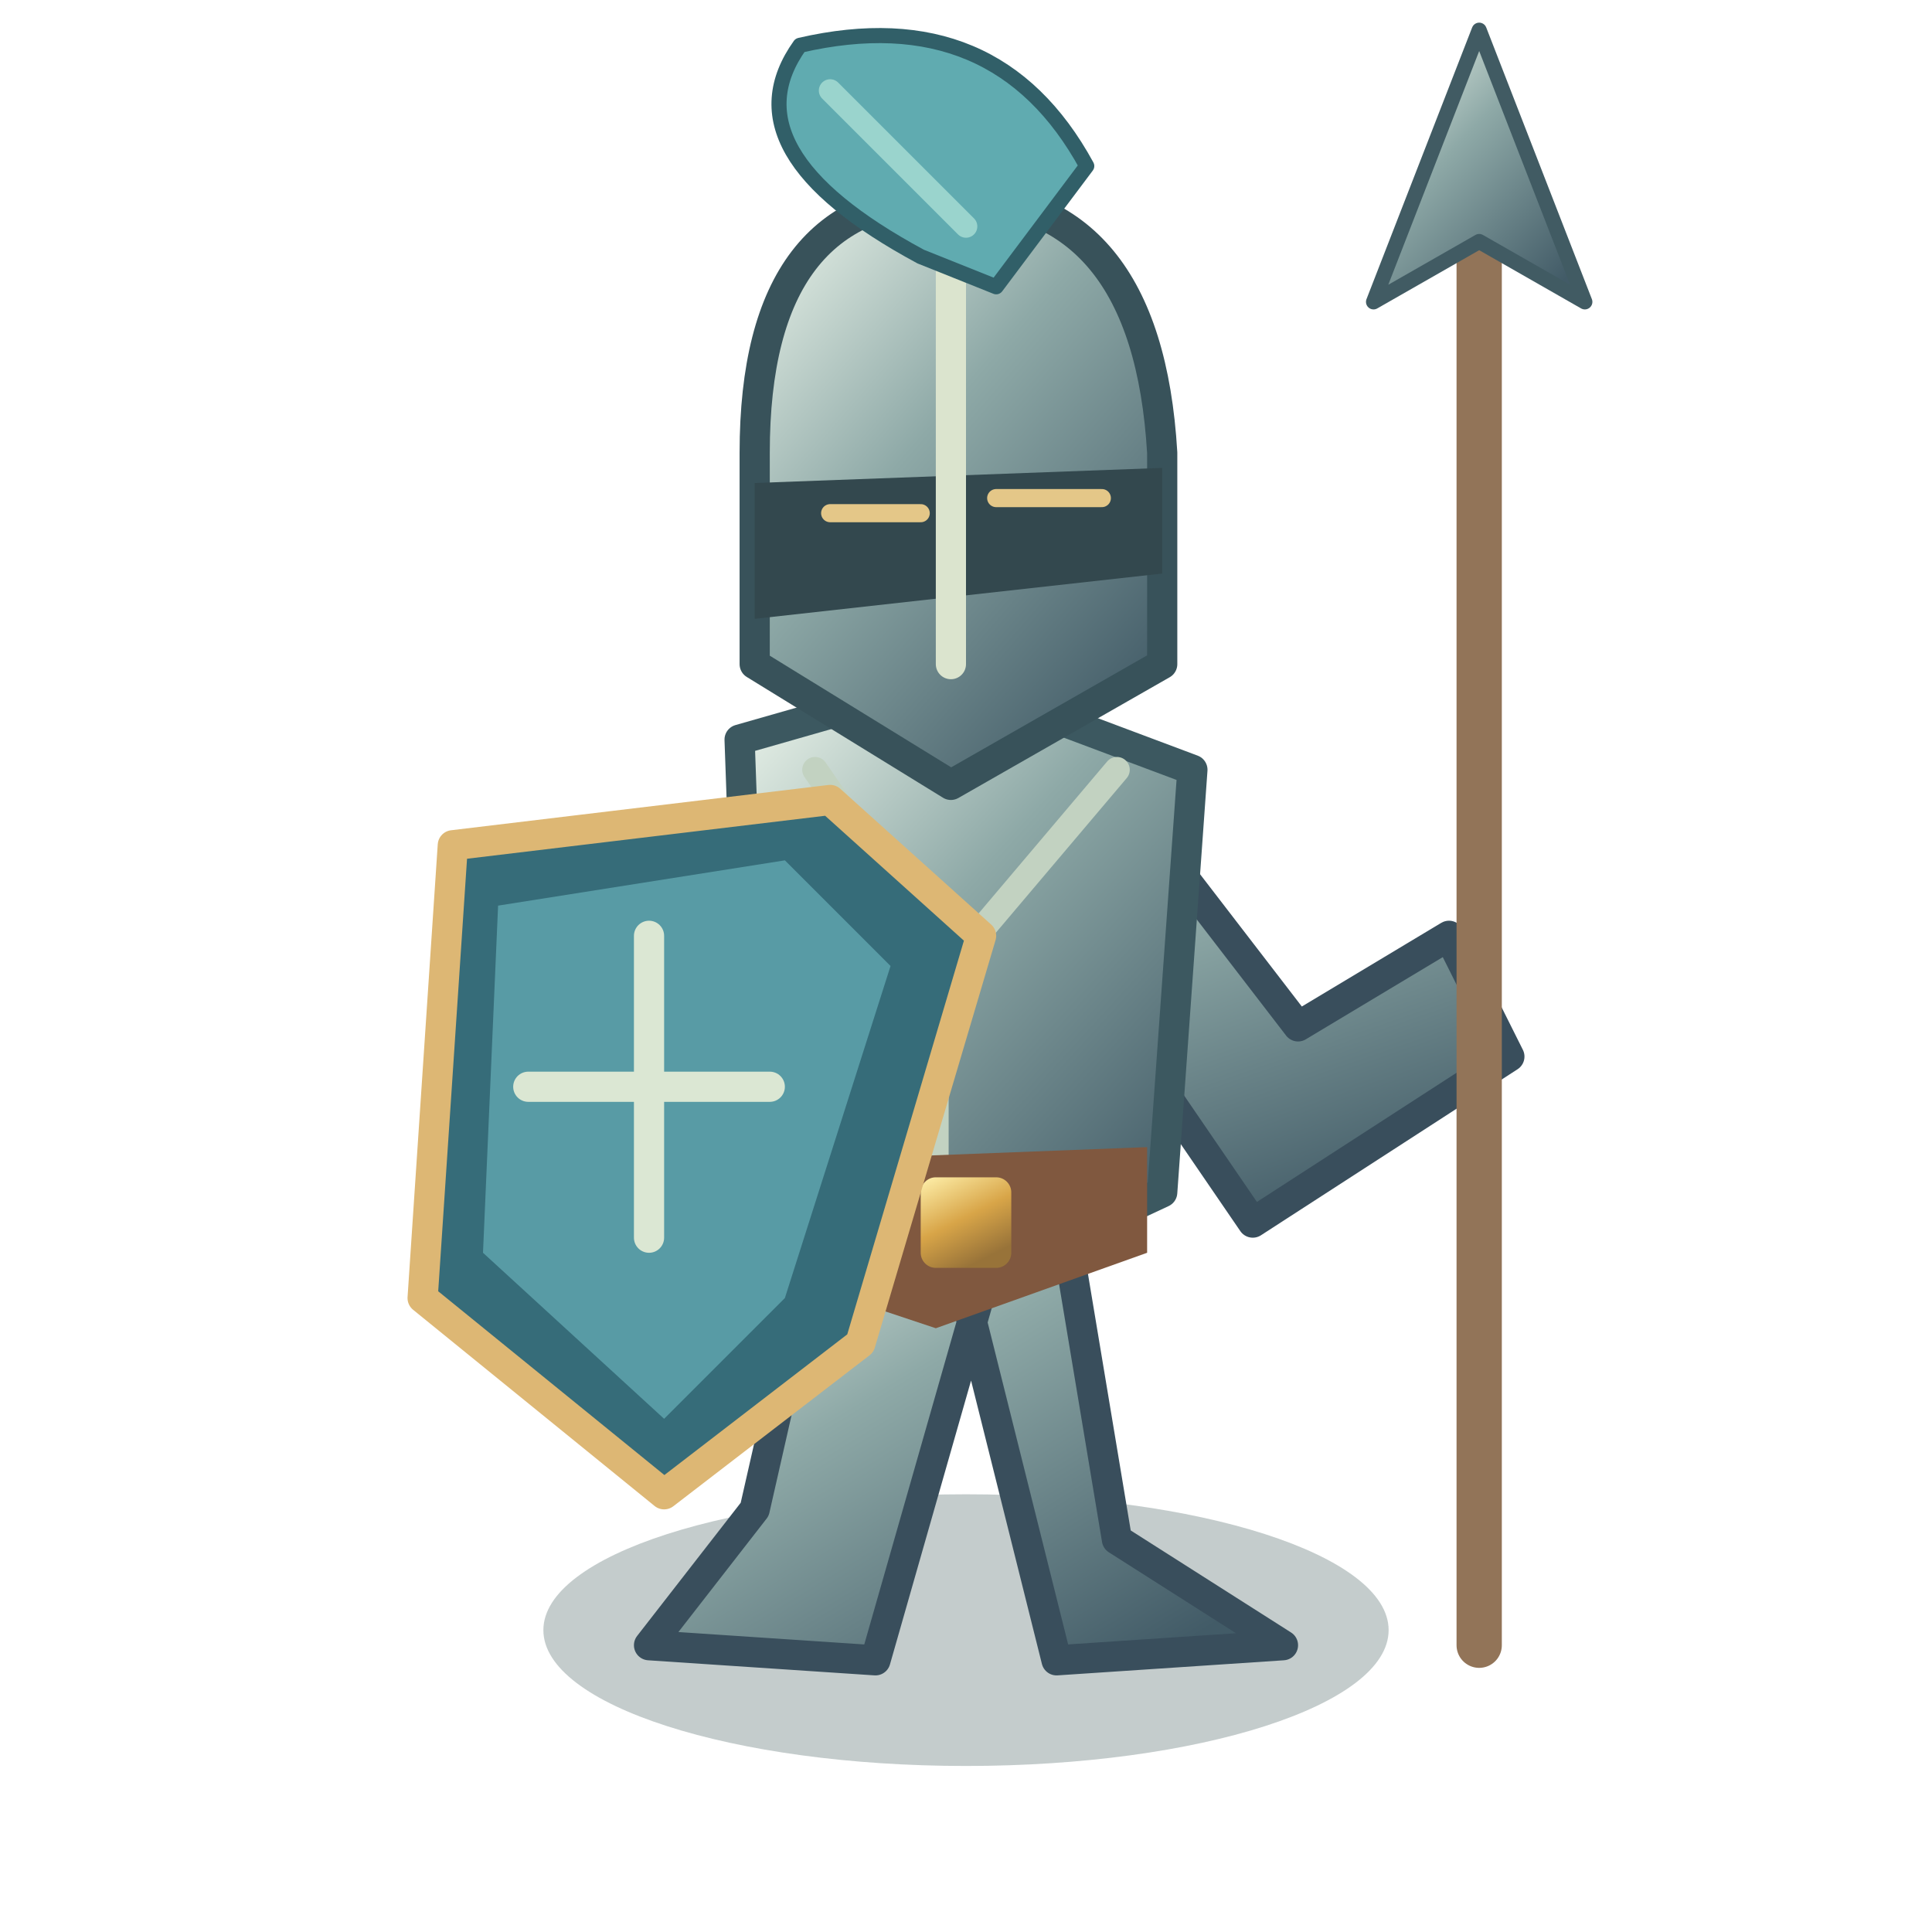
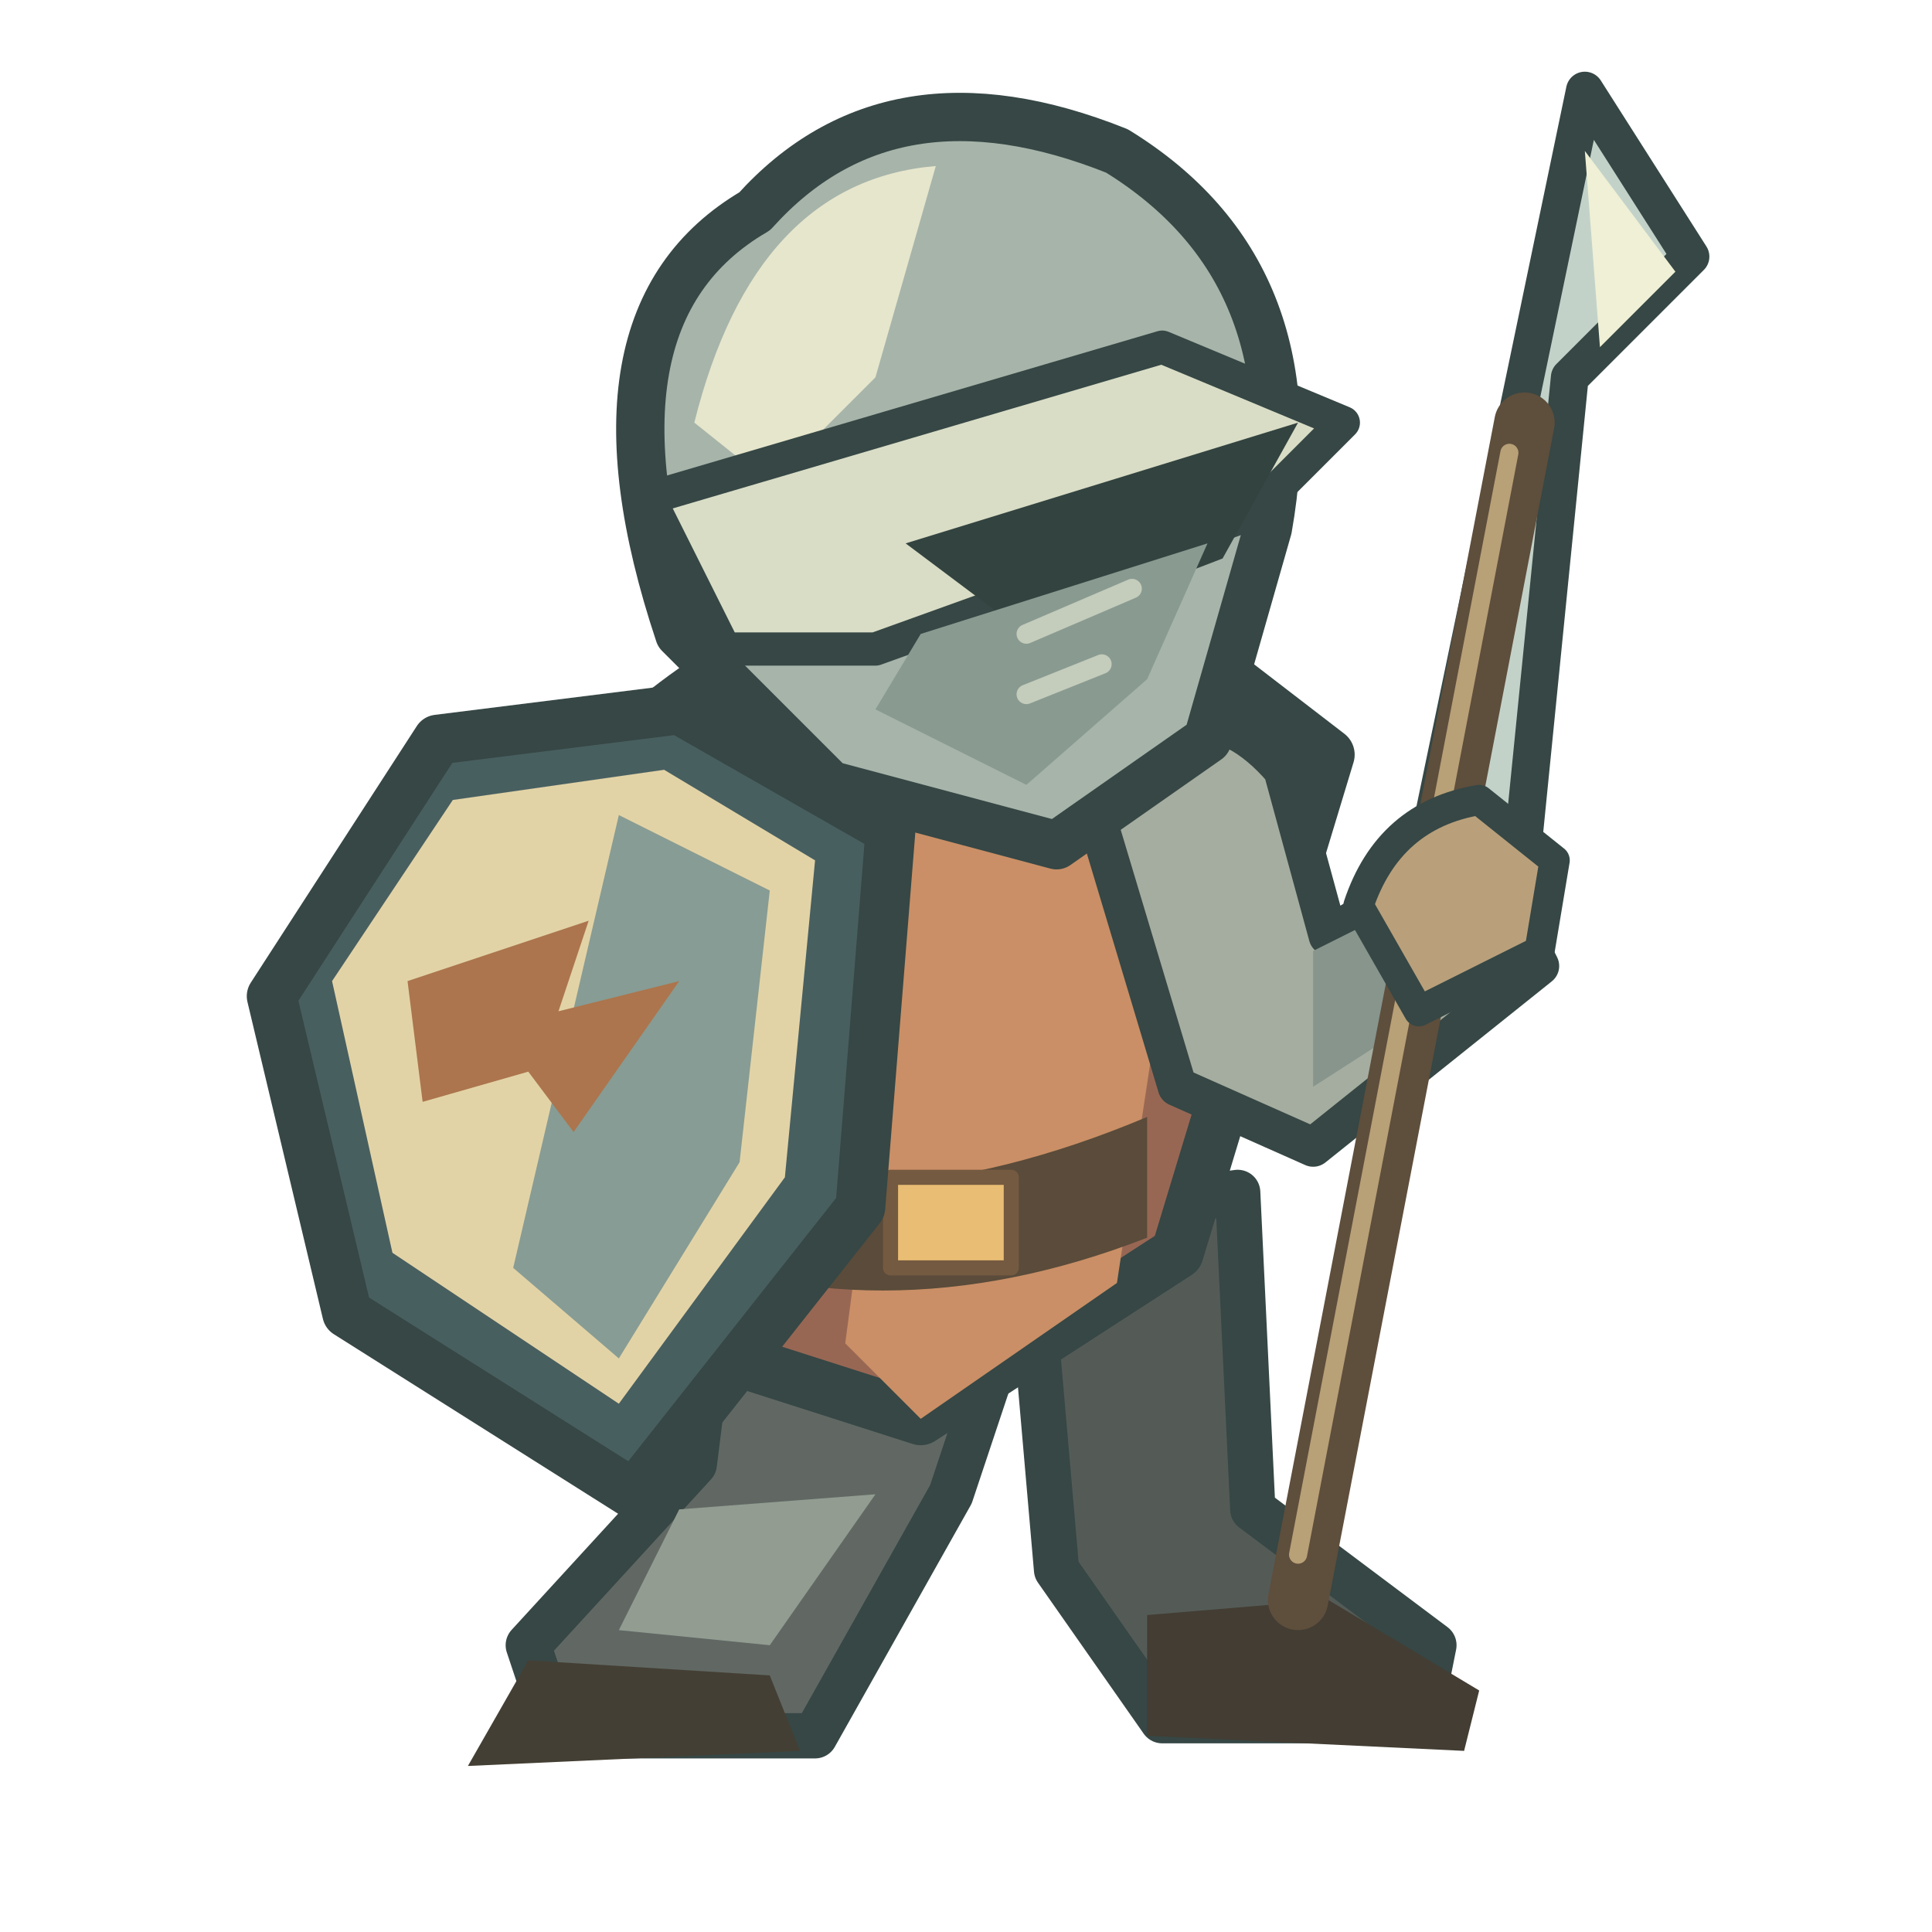
- <svg xmlns="http://www.w3.org/2000/svg" width="128" height="128" viewBox="0 0 128 128">
-   <defs>
-     <linearGradient id="stone" x2=".1" y2="1">
-       <stop stop-color="#fff2cd" />
-       <stop offset="1" stop-color="#bfb88c" />
-     </linearGradient>
-     <linearGradient id="roof" x2=".5" y2="1">
-       <stop stop-color="#db8060" />
-       <stop offset="1" stop-color="#863f3b" />
-     </linearGradient>
-     <linearGradient id="metal" x2=".8" y2="1">
-       <stop stop-color="#f0f8ee" />
-       <stop offset=".45" stop-color="#8ea9a7" />
-       <stop offset="1" stop-color="#425b67" />
-     </linearGradient>
-     <linearGradient id="wood" x2=".2" y2="1">
-       <stop stop-color="#d6a66b" />
-       <stop offset="1" stop-color="#74503b" />
-     </linearGradient>
-     <linearGradient id="gold" x2=".5" y2="1">
-       <stop stop-color="#fff1ac" />
-       <stop offset=".55" stop-color="#d8a548" />
-       <stop offset="1" stop-color="#987339" />
-     </linearGradient>
-     <linearGradient id="grass" x2=".3" y2="1">
-       <stop stop-color="#53876d" />
-       <stop offset="1" stop-color="#356250" />
-     </linearGradient>
-     <linearGradient id="sea" x2=".2" y2="1">
-       <stop stop-color="#3c7180" />
-       <stop offset="1" stop-color="#254556" />
-     </linearGradient>
-   </defs>
-   <ellipse cx="64" cy="108" rx="28" ry="9" fill="#092a2a" opacity=".24" />
-   <path d="M55 78l-5 22 -7 9 15 1 8 -28M70 78l4 24 11 7 -15 1 -7 -28" fill="url(#metal)" stroke="#394e5c" stroke-width="2" stroke-linecap="round" stroke-linejoin="round" />
-   <path d="M50 56l-10 17 8 7 13 -18M76 55l10 13 10 -6 4 8 -17 11 -13 -19" fill="url(#metal)" stroke="#394e5c" stroke-width="2" stroke-linecap="round" stroke-linejoin="round" />
-   <path d="M49 49L63 45 79 51 77 79 62 86 50 77z" fill="url(#metal)" stroke="#3c5860" stroke-width="2" stroke-linecap="round" stroke-linejoin="round" />
-   <path d="M54 51L63 64 74 51M62 64v16" fill="none" stroke="#c2d2c1" stroke-width="1.7" stroke-linecap="round" stroke-linejoin="round" />
-   <path d="M50 77l26 -1v7l-14 5 -12 -4z" fill="#80583f" />
-   <rect x="61" y="78" width="6" height="6" rx="1" fill="url(#gold)" />
-   <path d="M50 44V30q0 -17 13 -17t14 17v14l-14 8z" fill="url(#metal)" stroke="#38525a" stroke-width="2" stroke-linecap="round" stroke-linejoin="round" />
-   <path d="M50 32l27 -1v7l-27 3z" fill="#33484e" />
-   <path d="M63 16v28" fill="none" stroke="#dbe4ce" stroke-width="2" stroke-linecap="round" stroke-linejoin="round" />
-   <path d="M55 34h6m5 -1h7" fill="none" stroke="#e4c788" stroke-width="1.2" stroke-linecap="round" stroke-linejoin="round" />
-   <path d="M61 17Q48 10 53 3q13 -3 19 8l-6 8z" fill="#60abb0" stroke="#315f68" stroke-width="1" stroke-linecap="round" stroke-linejoin="round" />
-   <path d="M55 6l9 9" fill="none" stroke="#9ad4cd" stroke-width="1.5" stroke-linecap="round" stroke-linejoin="round" />
-   <path d="M98 14v95" fill="none" stroke="#927458" stroke-width="3" stroke-linecap="round" stroke-linejoin="round" />
-   <path d="M91 20l7 -18 7 18 -7 -4z" fill="url(#metal)" stroke="#415b63" stroke-width="1" stroke-linecap="round" stroke-linejoin="round" />
-   <path d="M30 56l25 -3 10 9 -8 27 -13 10 -16 -13z" fill="#366c79" stroke="#ddb774" stroke-width="2" stroke-linecap="round" stroke-linejoin="round" />
-   <path d="M33 60l19 -3 7 7 -7 22 -8 8 -12 -11z" fill="#589ba5" />
-   <path d="M43 62v20M35 72h16" fill="none" stroke="#dbe7d3" stroke-width="2" stroke-linecap="round" stroke-linejoin="round" />
+ <svg xmlns="http://www.w3.org/2000/svg" width="384" height="384" viewBox="0 0 128 128">
+   <path d="M48 81l-2 16 -11 12 2 6h17l9 -16 5 -15z" fill="#616864" stroke="#364745" stroke-width="3" stroke-linejoin="round" stroke-linecap="round" />
+   <path d="M68 81l2 23 7 10h17l1 -5 -12 -9 -1 -21z" fill="#545b57" stroke="#364745" stroke-width="3" stroke-linejoin="round" stroke-linecap="round" />
+   <path d="M45 100l-4 8 10 1 7 -10z" fill="#929c91" />
+   <path d="M35 110l16 1 2 5 -22 1z" fill="#443f34" />
+   <path d="M76 107l12 -1 10 6 -1 4 -21 -1z" fill="#433d33" />
+   <path d="M36 55q17 -20 39 -15l13 10 -10 33 -17 11 -25 -8 7 -24z" fill="#986754" stroke="#364745" stroke-width="3.5" stroke-linejoin="round" stroke-linecap="round" />
+   <path d="M61 51l11 -5 7 6 -5 33 -13 9 -5 -5z" fill="#ca8f66" />
+   <path d="M42 76q15 6 34 -2v8q-18 7 -34 0z" fill="#5a4b3a" />
+   <path d="M59 78h8v6h-8z" fill="#e9bd73" stroke="#745a40" stroke-width="1" stroke-linejoin="round" stroke-linecap="round" />
+   <path d="M72 52q7 -8 13 -1l3 11 10 -6 4 8 -15 12 -9 -4z" fill="#a5ada0" stroke="#364745" stroke-width="2.6" stroke-linejoin="round" stroke-linecap="round" />
+   <path d="M87 63l10 -5 4 5 -14 9z" fill="#87958c" />
+   <path d="M95 54l10 -48 7 11 -8 8 -3 30z" fill="#c3d2c9" stroke="#364745" stroke-width="2.5" stroke-linejoin="round" stroke-linecap="round" />
+   <path d="M105 10l1 13 5 -5z" fill="#eff0d5" />
+   <path d="M101 28l-15 78" fill="none" stroke="#5e4e3c" stroke-width="4" stroke-linejoin="round" stroke-linecap="round" />
+   <path d="M100 30l-14 73" fill="none" stroke="#b8a077" stroke-width="1.2" stroke-linejoin="round" stroke-linecap="round" />
+   <path d="M90 60q2 -6 8 -7l5 4 -1 6 -8 4z" fill="#b9a07b" stroke="#364745" stroke-width="2" stroke-linejoin="round" stroke-linecap="round" />
+   <path d="M45 42q-7 -21 5 -28 9 -10 24 -4 13 8 10 25l-4 14 -10 7 -15 -4z" fill="#a7b4aa" stroke="#364745" stroke-width="3.2" stroke-linejoin="round" stroke-linecap="round" />
+   <path d="M46 28q4 -16 16 -17l-4 14 -7 7z" fill="#e6e6cc" />
+   <path d="M43 33l34 -10 12 5 -6 6 -25 9 -10 0z" fill="#d9ddc6" stroke="#364745" stroke-width="2.2" stroke-linejoin="round" stroke-linecap="round" />
+   <path d="M60 36l26 -8 -5 9 -13 5z" fill="#334340" />
+   <path d="M61 42l19 -6 -4 9 -8 7 -10 -5z" fill="#899a91" />
+   <path d="M68 42l7 -3m-7 7 5 -2" fill="none" stroke="#c4ccbb" stroke-width="1.3" stroke-linejoin="round" stroke-linecap="round" />
+   <path d="M29 49l16 -2 14 8 -2 25 -15 19 -19 -12 -5 -21z" fill="#485f60" stroke="#364745" stroke-width="3.3" stroke-linejoin="round" stroke-linecap="round" />
+   <path d="M30 53l14 -2 10 6 -2 21 -11 15 -15 -10 -4 -18z" fill="#e2d3a6" />
+   <path d="M41 54l10 5 -2 18 -8 13 -7 -6z" fill="#879c94" />
+   <path d="M27 65l12 -4 -2 6 8 -2 -7 10 -3 -4 -7 2z" fill="#ac754d" />
</svg>
